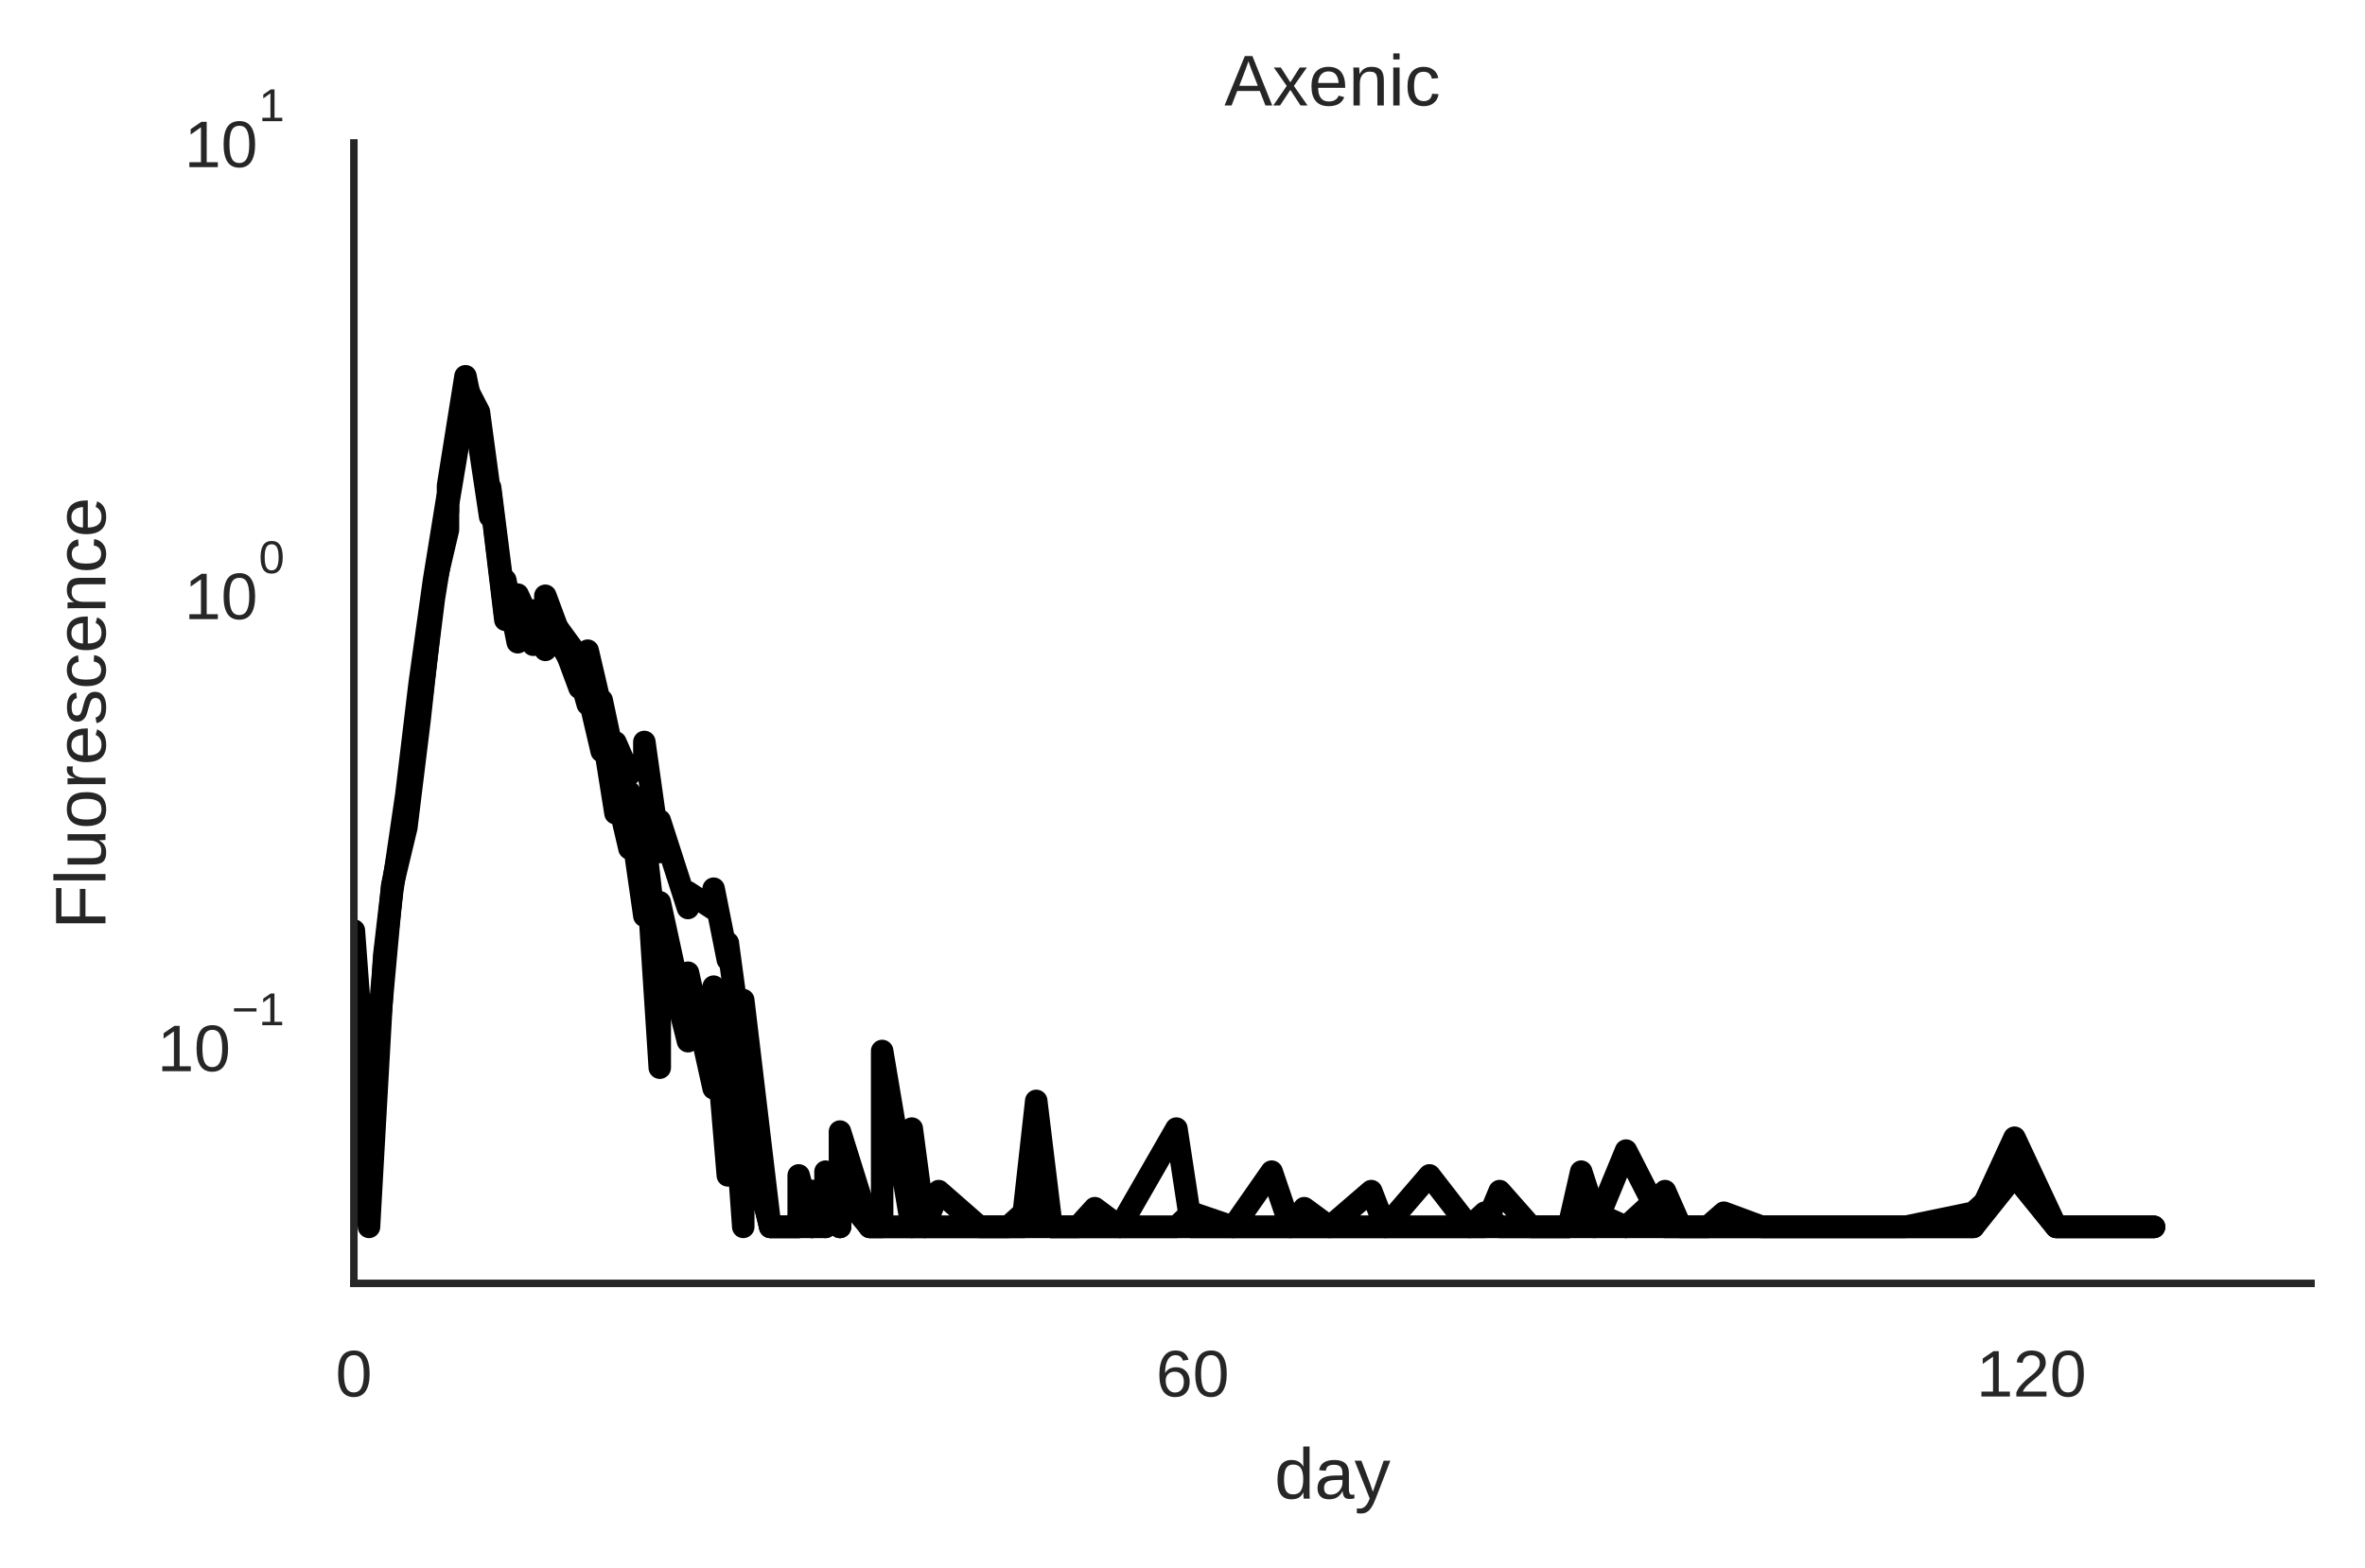
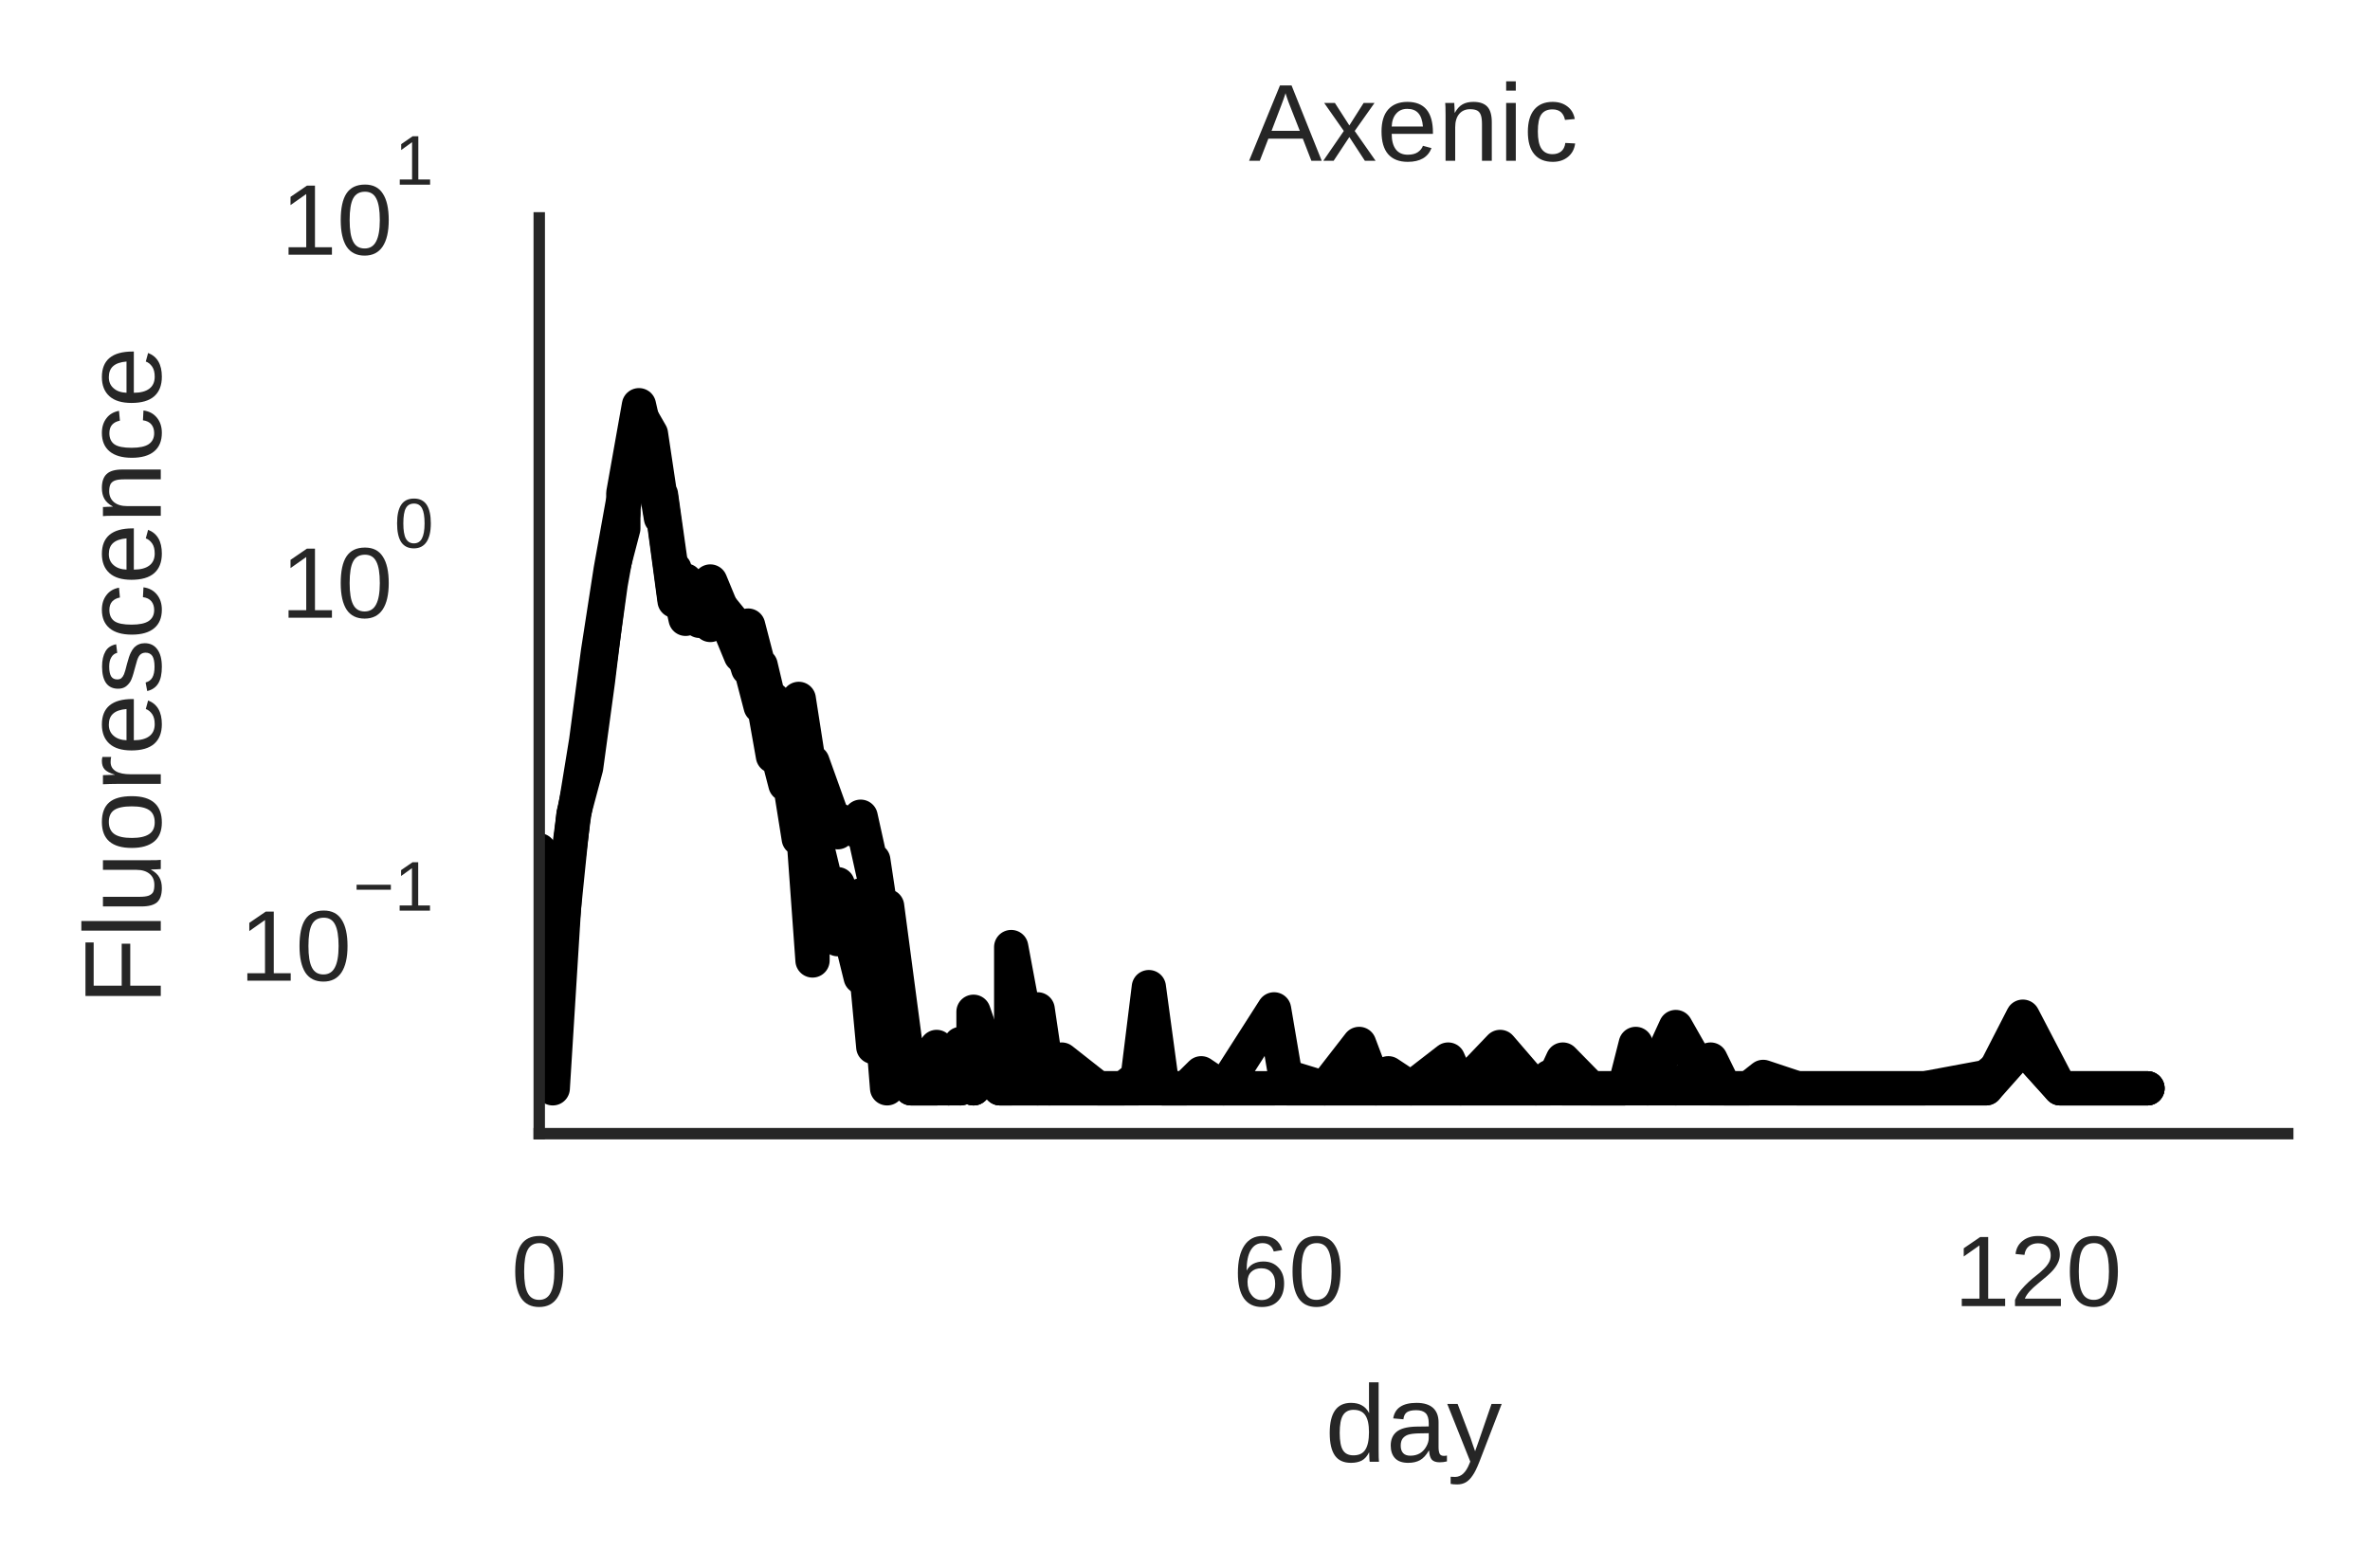
- <svg xmlns="http://www.w3.org/2000/svg" width="315.461pt" height="209.175pt" viewBox="0 0 315.461 209.175" version="1.1">
+ <svg xmlns="http://www.w3.org/2000/svg" width="207.461pt" height="137.175pt" viewBox="0 0 207.461 137.175" version="1.1">
  <defs>
    <style type="text/css">*{stroke-linejoin: round; stroke-linecap: butt}</style>
  </defs>
  <g id="figure_1">
    <g id="patch_1">
-       <path d="M 0 209.175  L 315.461 209.175  L 315.461 0  L 0 0  L 0 209.175  z " style="fill: none" />
+       <path d="M 0 137.175  L 207.461 137.175  L 207.461 0  L 0 0  L 0 137.175  z " style="fill: none" />
    </g>
    <g id="axes_1">
      <g id="patch_2">
-         <path d="M 47.203 171.236  L 308.261 171.236  L 308.261 19.072  L 47.203 19.072  L 47.203 171.236  z " style="fill: none" />
+         <path d="M 47.203 99.236  L 200.261 99.236  L 200.261 19.072  L 47.203 19.072  L 47.203 99.236  z " style="fill: none" />
      </g>
      <g id="matplotlib.axis_1">
        <g id="xtick_1">
          <g id="text_1">
-             <text style="fill: #262626; font: 8.8px 'Arial', 'DejaVu Sans', 'Liberation Sans', 'Bitstream Vera Sans', sans-serif; text-anchor: middle" x="47.203" y="186.334" transform="rotate(-0 47.2035 186.3344)">0</text>
+             <text style="fill: #262626; font: 8.8px 'Arial', 'DejaVu Sans', 'Liberation Sans', 'Bitstream Vera Sans', sans-serif; text-anchor: middle" x="47.203" y="114.334" transform="rotate(-0 47.2035 114.3344)">0</text>
          </g>
        </g>
        <g id="xtick_2">
          <g id="text_2">
-             <text style="fill: #262626; font: 8.8px 'Arial', 'DejaVu Sans', 'Liberation Sans', 'Bitstream Vera Sans', sans-serif; text-anchor: middle" x="159.085" y="186.334" transform="rotate(-0 159.0854 186.3344)">60</text>
+             <text style="fill: #262626; font: 8.8px 'Arial', 'DejaVu Sans', 'Liberation Sans', 'Bitstream Vera Sans', sans-serif; text-anchor: middle" x="112.8" y="114.334" transform="rotate(-0 112.7997 114.3344)">60</text>
          </g>
        </g>
        <g id="xtick_3">
          <g id="text_3">
-             <text style="fill: #262626; font: 8.8px 'Arial', 'DejaVu Sans', 'Liberation Sans', 'Bitstream Vera Sans', sans-serif; text-anchor: middle" x="270.967" y="186.334" transform="rotate(-0 270.9673 186.3344)">120</text>
+             <text style="fill: #262626; font: 8.8px 'Arial', 'DejaVu Sans', 'Liberation Sans', 'Bitstream Vera Sans', sans-serif; text-anchor: middle" x="178.396" y="114.334" transform="rotate(-0 178.3959 114.3344)">120</text>
          </g>
        </g>
        <g id="text_4">
-           <text style="fill: #262626; font: 9.6px 'Arial', 'DejaVu Sans', 'Liberation Sans', 'Bitstream Vera Sans', sans-serif; text-anchor: middle" x="177.732" y="199.955" transform="rotate(-0 177.7324 199.9549)">day</text>
+           <text style="fill: #262626; font: 9.6px 'Arial', 'DejaVu Sans', 'Liberation Sans', 'Bitstream Vera Sans', sans-serif; text-anchor: middle" x="123.732" y="127.955" transform="rotate(-0 123.7324 127.9549)">day</text>
        </g>
      </g>
      <g id="matplotlib.axis_2">
        <g id="ytick_1">
          <g id="text_5">
-             <g style="fill: #262626" transform="translate(20.9795 143.3618)">
+             <g style="fill: #262626" transform="translate(20.9795 86.28413)">
              <text>
                <tspan style="font: 8.8px 'Arial'" x="0 4.892" y="-0.437">10</tspan>
                <tspan style="font: 6.16px 'Arial'" x="9.938 13.534" y="-6.57">−1</tspan>
              </text>
            </g>
          </g>
        </g>
        <g id="ytick_2">
          <g id="text_6">
-             <g style="fill: #262626" transform="translate(24.5875 83.04814)">
+             <g style="fill: #262626" transform="translate(24.5875 54.50931)">
              <text>
                <tspan style="font: 8.8px 'Arial'" x="0 4.892" y="-0.437">10</tspan>
                <tspan style="font: 6.16px 'Arial'" x="9.938" y="-6.57">0</tspan>
              </text>
            </g>
          </g>
        </g>
        <g id="ytick_3">
          <g id="text_7">
            <g style="fill: #262626" transform="translate(24.5875 22.7345)">
              <text>
                <tspan style="font: 8.8px 'Arial'" x="0 4.892" y="-0.437">10</tspan>
                <tspan style="font: 6.16px 'Arial'" x="9.938" y="-6.57">1</tspan>
              </text>
            </g>
          </g>
        </g>
        <g id="ytick_4" />
        <g id="ytick_5" />
        <g id="ytick_6" />
        <g id="ytick_7" />
        <g id="ytick_8" />
        <g id="ytick_9" />
        <g id="ytick_10" />
        <g id="ytick_11" />
        <g id="ytick_12" />
        <g id="ytick_13" />
        <g id="ytick_14" />
        <g id="ytick_15" />
        <g id="ytick_16" />
        <g id="ytick_17" />
        <g id="ytick_18" />
        <g id="ytick_19" />
        <g id="ytick_20" />
        <g id="ytick_21" />
        <g id="ytick_22" />
        <g id="ytick_23" />
        <g id="ytick_24" />
        <g id="ytick_25" />
        <g id="ytick_26" />
        <g id="text_8">
-           <text style="fill: #262626; font: 9.6px 'Arial', 'DejaVu Sans', 'Liberation Sans', 'Bitstream Vera Sans', sans-serif; text-anchor: middle" x="14.072" y="95.153" transform="rotate(-90 14.0715 95.1535)">Fluorescence</text>
+           <text style="fill: #262626; font: 9.6px 'Arial', 'DejaVu Sans', 'Liberation Sans', 'Bitstream Vera Sans', sans-serif; text-anchor: middle" x="14.072" y="59.154" transform="rotate(-90 14.0715 59.1535)">Fluorescence</text>
        </g>
      </g>
      <g id="line2d_1">
-         <path d="M 47.203 134.49  L 49.221 163.7  L 51.24 127.552  L 52.326 118.226  L 54.204 110.403  L 55.97 96.015  L 57.87 78.713  L 59.757 70.684  L 59.757 68.538  L 59.757 67.304  L 62.091 53.378  L 63.881 56.29  L 65.377 68.487  L 65.377 67.503  L 65.377 65.471  L 67.407 82.262  L 67.407 80.237  L 67.407 77.418  L 69.054 85.693  L 69.054 83.275  L 69.054 81.456  L 71.129 84.015  L 71.129 83.89  L 71.129 82.32  L 72.742 82.913  L 72.742 82.853  L 72.742 81.569  L 77.302 87.809  L 78.394 90.993  L 78.394 89.603  L 78.394 86.816  L 80.259 94.808  L 80.259 94.34  L 80.259 93.429  L 82.095 102.046  L 82.095 99.84  L 82.095 99.051  L 83.959 103.321  L 83.959 103.191  L 83.959 102.296  L 85.949 102.233  L 85.949 101.675  L 85.949 98.995  L 88.004 113.682  L 88.004 111.362  L 88.004 109.478  L 91.767 121.153  L 91.767 119.77  L 91.767 119.046  L 95.191 121.282  L 95.191 118.691  L 95.191 118.574  L 97.079 128.051  L 97.079 127.388  L 97.079 125.8  L 99.141 141.042  L 99.141 139.962  L 99.141 133.438  L 102.742 163.7  L 105.152 163.7  L 106.535 163.7  L 106.535 158.924  L 106.535 156.828  L 108.327 163.7  L 108.327 163.7  L 108.327 158.924  L 110.111 163.7  L 110.111 163.7  L 110.111 158.924  L 112.041 163.7  L 112.041 163.7  L 112.041 158.924  L 116.016 163.7  L 117.668 163.7  L 117.668 163.7  L 117.668 140.228  L 121.62 163.7  L 121.62 163.7  L 121.62 150.583  L 123.366 163.7  L 125.213 158.924  L 130.666 163.7  L 134.461 163.7  L 136.558 163.7  L 138.22 156.828  L 140.266 163.7  L 143.765 163.7  L 146.036 163.7  L 149.377 163.7  L 156.918 150.583  L 158.921 163.7  L 164.479 163.7  L 169.624 163.7  L 172.125 163.7  L 173.973 163.7  L 177.363 163.7  L 182.907 163.7  L 184.76 163.7  L 190.673 163.7  L 195.997 163.7  L 198.037 163.7  L 200.031 158.924  L 204.246 163.7  L 209.232 163.7  L 210.914 163.7  L 212.693 163.7  L 216.891 163.7  L 222.089 158.924  L 224.196 163.7  L 227.771 163.7  L 229.94 161.806  L 235.056 163.7  L 248.059 163.7  L 254.08 163.7  L 263.221 161.806  L 268.709 156.828  L 274.282 163.7  L 287.316 163.7  " clip-path="url(#pe709c54eb5)" style="fill: none; stroke: #000000; stroke-width: 3; stroke-linecap: round" />
+         <path d="M 47.203 79.877  L 48.386 95.266  L 49.57 76.222  L 50.207 71.308  L 51.308 67.187  L 52.343 59.607  L 53.457 50.492  L 54.563 46.262  L 54.563 45.132  L 54.563 44.482  L 55.932 37.145  L 56.981 38.679  L 57.858 45.105  L 57.858 44.587  L 57.858 43.516  L 59.049 52.362  L 59.049 51.295  L 59.049 49.81  L 60.014 54.169  L 60.014 52.896  L 60.014 51.937  L 61.231 53.285  L 61.231 53.22  L 61.231 52.393  L 62.177 52.705  L 62.177 52.673  L 62.177 51.997  L 64.85 55.284  L 65.491 56.962  L 65.491 56.229  L 65.491 54.761  L 66.584 58.971  L 66.584 58.725  L 66.584 58.245  L 67.661 62.785  L 67.661 61.622  L 67.661 61.207  L 68.753 63.456  L 68.753 63.388  L 68.753 62.916  L 69.92 62.883  L 69.92 62.589  L 69.92 61.178  L 71.125 68.915  L 71.125 67.693  L 71.125 66.7  L 73.331 72.85  L 73.331 72.122  L 73.331 71.741  L 75.338 72.919  L 75.338 71.554  L 75.338 71.492  L 76.445 76.485  L 76.445 76.135  L 76.445 75.299  L 77.654 83.329  L 77.654 82.76  L 77.654 79.323  L 79.765 95.266  L 81.178 95.266  L 81.989 95.266  L 81.989 92.75  L 81.989 91.645  L 83.04 95.266  L 83.04 95.266  L 83.04 92.75  L 84.086 95.266  L 84.086 95.266  L 84.086 92.75  L 85.217 95.266  L 85.217 95.266  L 85.217 92.75  L 87.548 95.266  L 88.517 95.266  L 88.517 95.266  L 88.517 82.9  L 90.834 95.266  L 90.834 95.266  L 90.834 88.355  L 91.857 95.266  L 92.94 92.75  L 96.137 95.266  L 98.362 95.266  L 99.592 95.266  L 100.566 91.645  L 101.766 95.266  L 103.817 95.266  L 105.149 95.266  L 107.108 95.266  L 111.529 88.355  L 112.703 95.266  L 115.962 95.266  L 118.978 95.266  L 120.445 95.266  L 121.528 95.266  L 123.516 95.266  L 126.766 95.266  L 127.853 95.266  L 131.319 95.266  L 134.441 95.266  L 135.637 95.266  L 136.806 92.75  L 139.277 95.266  L 142.2 95.266  L 143.187 95.266  L 144.23 95.266  L 146.691 95.266  L 149.739 92.75  L 150.974 95.266  L 153.07 95.266  L 154.342 94.268  L 157.341 95.266  L 164.965 95.266  L 168.495 95.266  L 173.854 94.268  L 177.072 91.645  L 180.339 95.266  L 187.981 95.266  " clip-path="url(#pc8755b4238)" style="fill: none; stroke: #000000; stroke-width: 3; stroke-linecap: round" />
      </g>
      <g id="line2d_2">
-         <path d="M 47.203 150.983  L 49.221 152.22  L 51.24 129.966  L 52.326 118.11  L 54.204 108.665  L 55.97 95.092  L 57.87 79.888  L 59.757 68.194  L 59.757 66.571  L 59.757 66.141  L 62.091 51.496  L 63.881 54.958  L 65.377 66.062  L 65.377 65.671  L 65.377 65.028  L 67.407 81.034  L 67.407 80.784  L 67.407 80.373  L 69.054 79.543  L 69.054 79.464  L 69.054 79.333  L 71.129 83.89  L 71.129 81.971  L 71.129 81.456  L 72.742 82.349  L 72.742 81.484  L 72.742 79.49  L 77.302 91.78  L 78.394 90.629  L 78.394 89.993  L 78.394 87.99  L 80.259 98.339  L 80.259 96.015  L 80.259 94.997  L 82.095 106.073  L 82.095 105.147  L 82.095 103.191  L 83.959 110.748  L 83.959 110.661  L 83.959 105.713  L 85.949 115.593  L 85.949 115.179  L 85.949 111.362  L 88.004 129.43  L 88.004 126.11  L 88.004 124.013  L 91.767 138.925  L 91.767 134.276  L 91.767 133.854  L 95.191 142.169  L 95.191 137.683  L 95.191 134.276  L 97.079 156.828  L 97.079 146.887  L 97.079 134.064  L 99.141 158.924  L 99.141 150.583  L 99.141 149.041  L 102.742 163.7  L 105.152 163.7  L 106.535 163.7  L 106.535 163.7  L 106.535 162.422  L 108.327 163.7  L 108.327 163.7  L 108.327 158.924  L 110.111 159.476  L 110.111 158.924  L 110.111 156.329  L 112.041 163.7  L 112.041 156.828  L 112.041 156.828  L 116.016 163.7  L 117.668 163.7  L 117.668 163.7  L 117.668 163.7  L 121.62 163.7  L 121.62 163.7  L 121.62 163.7  L 123.366 163.7  L 125.213 163.7  L 130.666 163.7  L 134.461 163.7  L 136.558 161.806  L 138.22 146.887  L 140.266 163.7  L 143.765 163.7  L 146.036 161.203  L 149.377 163.7  L 156.918 163.7  L 158.921 161.806  L 164.479 163.7  L 169.624 163.7  L 172.125 163.7  L 173.973 163.7  L 177.363 163.7  L 182.907 163.7  L 184.76 163.7  L 190.673 163.7  L 195.997 163.7  L 198.037 163.7  L 200.031 163.7  L 204.246 163.7  L 209.232 163.7  L 210.914 161.806  L 212.693 163.7  L 216.891 153.52  L 222.089 163.7  L 224.196 163.7  L 227.771 163.7  L 229.94 163.7  L 235.056 163.7  L 248.059 163.7  L 254.08 163.7  L 263.221 163.7  L 268.709 151.801  L 274.282 163.7  L 287.316 163.7  " clip-path="url(#pe709c54eb5)" style="fill: none; stroke: #000000; stroke-width: 3; stroke-linecap: round" />
+         <path d="M 47.203 88.566  L 48.386 89.218  L 49.57 77.494  L 50.207 71.248  L 51.308 66.271  L 52.343 59.121  L 53.457 51.111  L 54.563 44.951  L 54.563 44.096  L 54.563 43.869  L 55.932 36.154  L 56.981 37.977  L 57.858 43.828  L 57.858 43.622  L 57.858 43.282  L 59.049 51.715  L 59.049 51.583  L 59.049 51.367  L 60.014 50.929  L 60.014 50.888  L 60.014 50.819  L 61.231 53.22  L 61.231 52.209  L 61.231 51.937  L 62.177 52.408  L 62.177 51.952  L 62.177 50.902  L 64.85 57.376  L 65.491 56.77  L 65.491 56.435  L 65.491 55.38  L 66.584 60.832  L 66.584 59.607  L 66.584 59.071  L 67.661 64.906  L 67.661 64.418  L 67.661 63.388  L 68.753 67.369  L 68.753 67.323  L 68.753 64.717  L 69.92 69.922  L 69.92 69.703  L 69.92 67.693  L 71.125 77.211  L 71.125 75.462  L 71.125 74.357  L 73.331 82.213  L 73.331 79.764  L 73.331 79.542  L 75.338 83.923  L 75.338 81.559  L 75.338 79.764  L 76.445 91.645  L 76.445 86.408  L 76.445 79.653  L 77.654 92.75  L 77.654 88.355  L 77.654 87.543  L 79.765 95.266  L 81.178 95.266  L 81.989 95.266  L 81.989 95.266  L 81.989 94.592  L 83.04 95.266  L 83.04 95.266  L 83.04 92.75  L 84.086 93.04  L 84.086 92.75  L 84.086 91.382  L 85.217 95.266  L 85.217 91.645  L 85.217 91.645  L 87.548 95.266  L 88.517 95.266  L 88.517 95.266  L 88.517 95.266  L 90.834 95.266  L 90.834 95.266  L 90.834 95.266  L 91.857 95.266  L 92.94 95.266  L 96.137 95.266  L 98.362 95.266  L 99.592 94.268  L 100.566 86.408  L 101.766 95.266  L 103.817 95.266  L 105.149 93.95  L 107.108 95.266  L 111.529 95.266  L 112.703 94.268  L 115.962 95.266  L 118.978 95.266  L 120.445 95.266  L 121.528 95.266  L 123.516 95.266  L 126.766 95.266  L 127.853 95.266  L 131.319 95.266  L 134.441 95.266  L 135.637 95.266  L 136.806 95.266  L 139.277 95.266  L 142.2 95.266  L 143.187 94.268  L 144.23 95.266  L 146.691 89.902  L 149.739 95.266  L 150.974 95.266  L 153.07 95.266  L 154.342 95.266  L 157.341 95.266  L 164.965 95.266  L 168.495 95.266  L 173.854 95.266  L 177.072 88.997  L 180.339 95.266  L 187.981 95.266  " clip-path="url(#pc8755b4238)" style="fill: none; stroke: #000000; stroke-width: 3; stroke-linecap: round" />
      </g>
      <g id="line2d_3">
-         <path d="M 47.203 124.157  L 49.221 151.389  L 51.24 128.219  L 52.326 118.809  L 54.204 106.001  L 55.97 91.198  L 57.87 77.54  L 59.757 65.874  L 59.757 65.332  L 59.757 64.817  L 62.091 50.201  L 63.881 58.984  L 65.377 68.922  L 65.377 68.28  L 65.377 65.827  L 67.407 82.704  L 67.407 79.941  L 67.407 79.464  L 69.054 82.438  L 69.054 81.683  L 69.054 80.646  L 71.129 86.028  L 71.129 85.034  L 71.129 84.52  L 72.742 86.712  L 72.742 84.808  L 72.742 82.674  L 77.302 90.111  L 78.394 93.972  L 78.394 92.897  L 78.394 92.29  L 80.259 100.243  L 80.259 99.725  L 80.259 96.971  L 82.095 108.505  L 82.095 107.034  L 82.095 105.217  L 83.959 113.201  L 83.959 109.727  L 83.959 108.346  L 85.949 122.206  L 85.949 121.282  L 85.949 110.835  L 88.004 142.459  L 88.004 123.727  L 88.004 120.39  L 91.767 137.683  L 91.767 135.363  L 91.767 129.786  L 95.191 145.218  L 95.191 133.438  L 95.191 131.645  L 97.079 145.544  L 97.079 137.683  L 97.079 135.142  L 99.141 163.7  L 99.141 156.828  L 99.141 149.041  L 102.742 163.7  L 105.152 163.7  L 106.535 163.7  L 106.535 163.7  L 106.535 163.7  L 108.327 163.7  L 108.327 163.7  L 108.327 163.7  L 110.111 163.7  L 110.111 163.7  L 110.111 158.924  L 112.041 163.7  L 112.041 163.7  L 112.041 150.983  L 116.016 163.7  L 117.668 163.7  L 117.668 163.7  L 117.668 163.7  L 121.62 163.7  L 121.62 163.7  L 121.62 163.7  L 123.366 163.7  L 125.213 163.7  L 130.666 163.7  L 134.461 163.7  L 136.558 163.7  L 138.22 163.7  L 140.266 163.7  L 143.765 163.7  L 146.036 163.7  L 149.377 163.7  L 156.918 163.7  L 158.921 163.7  L 164.479 163.7  L 169.624 156.329  L 172.125 163.7  L 173.973 161.203  L 177.363 163.7  L 182.907 158.924  L 184.76 163.7  L 190.673 156.828  L 195.997 163.7  L 198.037 161.806  L 200.031 163.7  L 204.246 163.7  L 209.232 163.7  L 210.914 156.329  L 212.693 161.806  L 216.891 163.7  L 222.089 163.7  L 224.196 163.7  L 227.771 163.7  L 229.94 163.7  L 235.056 163.7  L 248.059 163.7  L 254.08 163.7  L 263.221 163.7  L 268.709 156.828  L 274.282 163.7  L 287.316 163.7  " clip-path="url(#pe709c54eb5)" style="fill: none; stroke: #000000; stroke-width: 3; stroke-linecap: round" />
+         <path d="M 47.203 74.433  L 48.386 88.78  L 49.57 76.573  L 50.207 71.616  L 51.308 64.868  L 52.343 57.07  L 53.457 49.874  L 54.563 43.728  L 54.563 43.443  L 54.563 43.171  L 55.932 35.471  L 56.981 40.098  L 57.858 45.334  L 57.858 44.996  L 57.858 43.704  L 59.049 52.595  L 59.049 51.139  L 59.049 50.888  L 60.014 52.454  L 60.014 52.057  L 60.014 51.511  L 61.231 54.346  L 61.231 53.822  L 61.231 53.551  L 62.177 54.706  L 62.177 53.703  L 62.177 52.579  L 64.85 56.497  L 65.491 58.531  L 65.491 57.965  L 65.491 57.645  L 66.584 61.835  L 66.584 61.562  L 66.584 60.111  L 67.661 66.187  L 67.661 65.413  L 67.661 64.455  L 68.753 68.661  L 68.753 66.831  L 68.753 66.104  L 69.92 73.405  L 69.92 72.919  L 69.92 67.415  L 71.125 84.075  L 71.125 74.207  L 71.125 72.449  L 73.331 81.559  L 73.331 80.337  L 73.331 77.399  L 75.338 85.529  L 75.338 79.323  L 75.338 78.378  L 76.445 85.7  L 76.445 81.559  L 76.445 80.221  L 77.654 95.266  L 77.654 91.645  L 77.654 87.543  L 79.765 95.266  L 81.178 95.266  L 81.989 95.266  L 81.989 95.266  L 81.989 95.266  L 83.04 95.266  L 83.04 95.266  L 83.04 95.266  L 84.086 95.266  L 84.086 95.266  L 84.086 92.75  L 85.217 95.266  L 85.217 95.266  L 85.217 88.566  L 87.548 95.266  L 88.517 95.266  L 88.517 95.266  L 88.517 95.266  L 90.834 95.266  L 90.834 95.266  L 90.834 95.266  L 91.857 95.266  L 92.94 95.266  L 96.137 95.266  L 98.362 95.266  L 99.592 95.266  L 100.566 95.266  L 101.766 95.266  L 103.817 95.266  L 105.149 95.266  L 107.108 95.266  L 111.529 95.266  L 112.703 95.266  L 115.962 95.266  L 118.978 91.382  L 120.445 95.266  L 121.528 93.95  L 123.516 95.266  L 126.766 92.75  L 127.853 95.266  L 131.319 91.645  L 134.441 95.266  L 135.637 94.268  L 136.806 95.266  L 139.277 95.266  L 142.2 95.266  L 143.187 91.382  L 144.23 94.268  L 146.691 95.266  L 149.739 95.266  L 150.974 95.266  L 153.07 95.266  L 154.342 95.266  L 157.341 95.266  L 164.965 95.266  L 168.495 95.266  L 173.854 95.266  L 177.072 91.645  L 180.339 95.266  L 187.981 95.266  " clip-path="url(#pc8755b4238)" style="fill: none; stroke: #000000; stroke-width: 3; stroke-linecap: round" />
      </g>
      <g id="patch_3">
-         <path d="M 47.203 171.236  L 47.203 19.072  " style="fill: none; stroke: #262626; stroke-linejoin: miter; stroke-linecap: square" />
+         <path d="M 47.203 99.236  L 47.203 19.072  " style="fill: none; stroke: #262626; stroke-linejoin: miter; stroke-linecap: square" />
      </g>
      <g id="patch_4">
-         <path d="M 47.203 171.236  L 308.261 171.236  " style="fill: none; stroke: #262626; stroke-linejoin: miter; stroke-linecap: square" />
+         <path d="M 47.203 99.236  L 200.261 99.236  " style="fill: none; stroke: #262626; stroke-linejoin: miter; stroke-linecap: square" />
      </g>
      <g id="text_9">
-         <text style="fill: #262626; font: 9.6px 'Arial', 'DejaVu Sans', 'Liberation Sans', 'Bitstream Vera Sans', sans-serif; text-anchor: middle" x="177.732" y="14.072" transform="rotate(-0 177.7324 14.0715)">Axenic</text>
+         <text style="fill: #262626; font: 9.6px 'Arial', 'DejaVu Sans', 'Liberation Sans', 'Bitstream Vera Sans', sans-serif; text-anchor: middle" x="123.732" y="14.072" transform="rotate(-0 123.7324 14.0715)">Axenic</text>
      </g>
    </g>
  </g>
  <defs>
-     <clipPath id="pe709c54eb5">
-       <rect x="47.203" y="19.072" width="261.058" height="152.164" />
+     <clipPath id="pc8755b4238">
+       <rect x="47.203" y="19.072" width="153.058" height="80.164" />
    </clipPath>
  </defs>
</svg>
